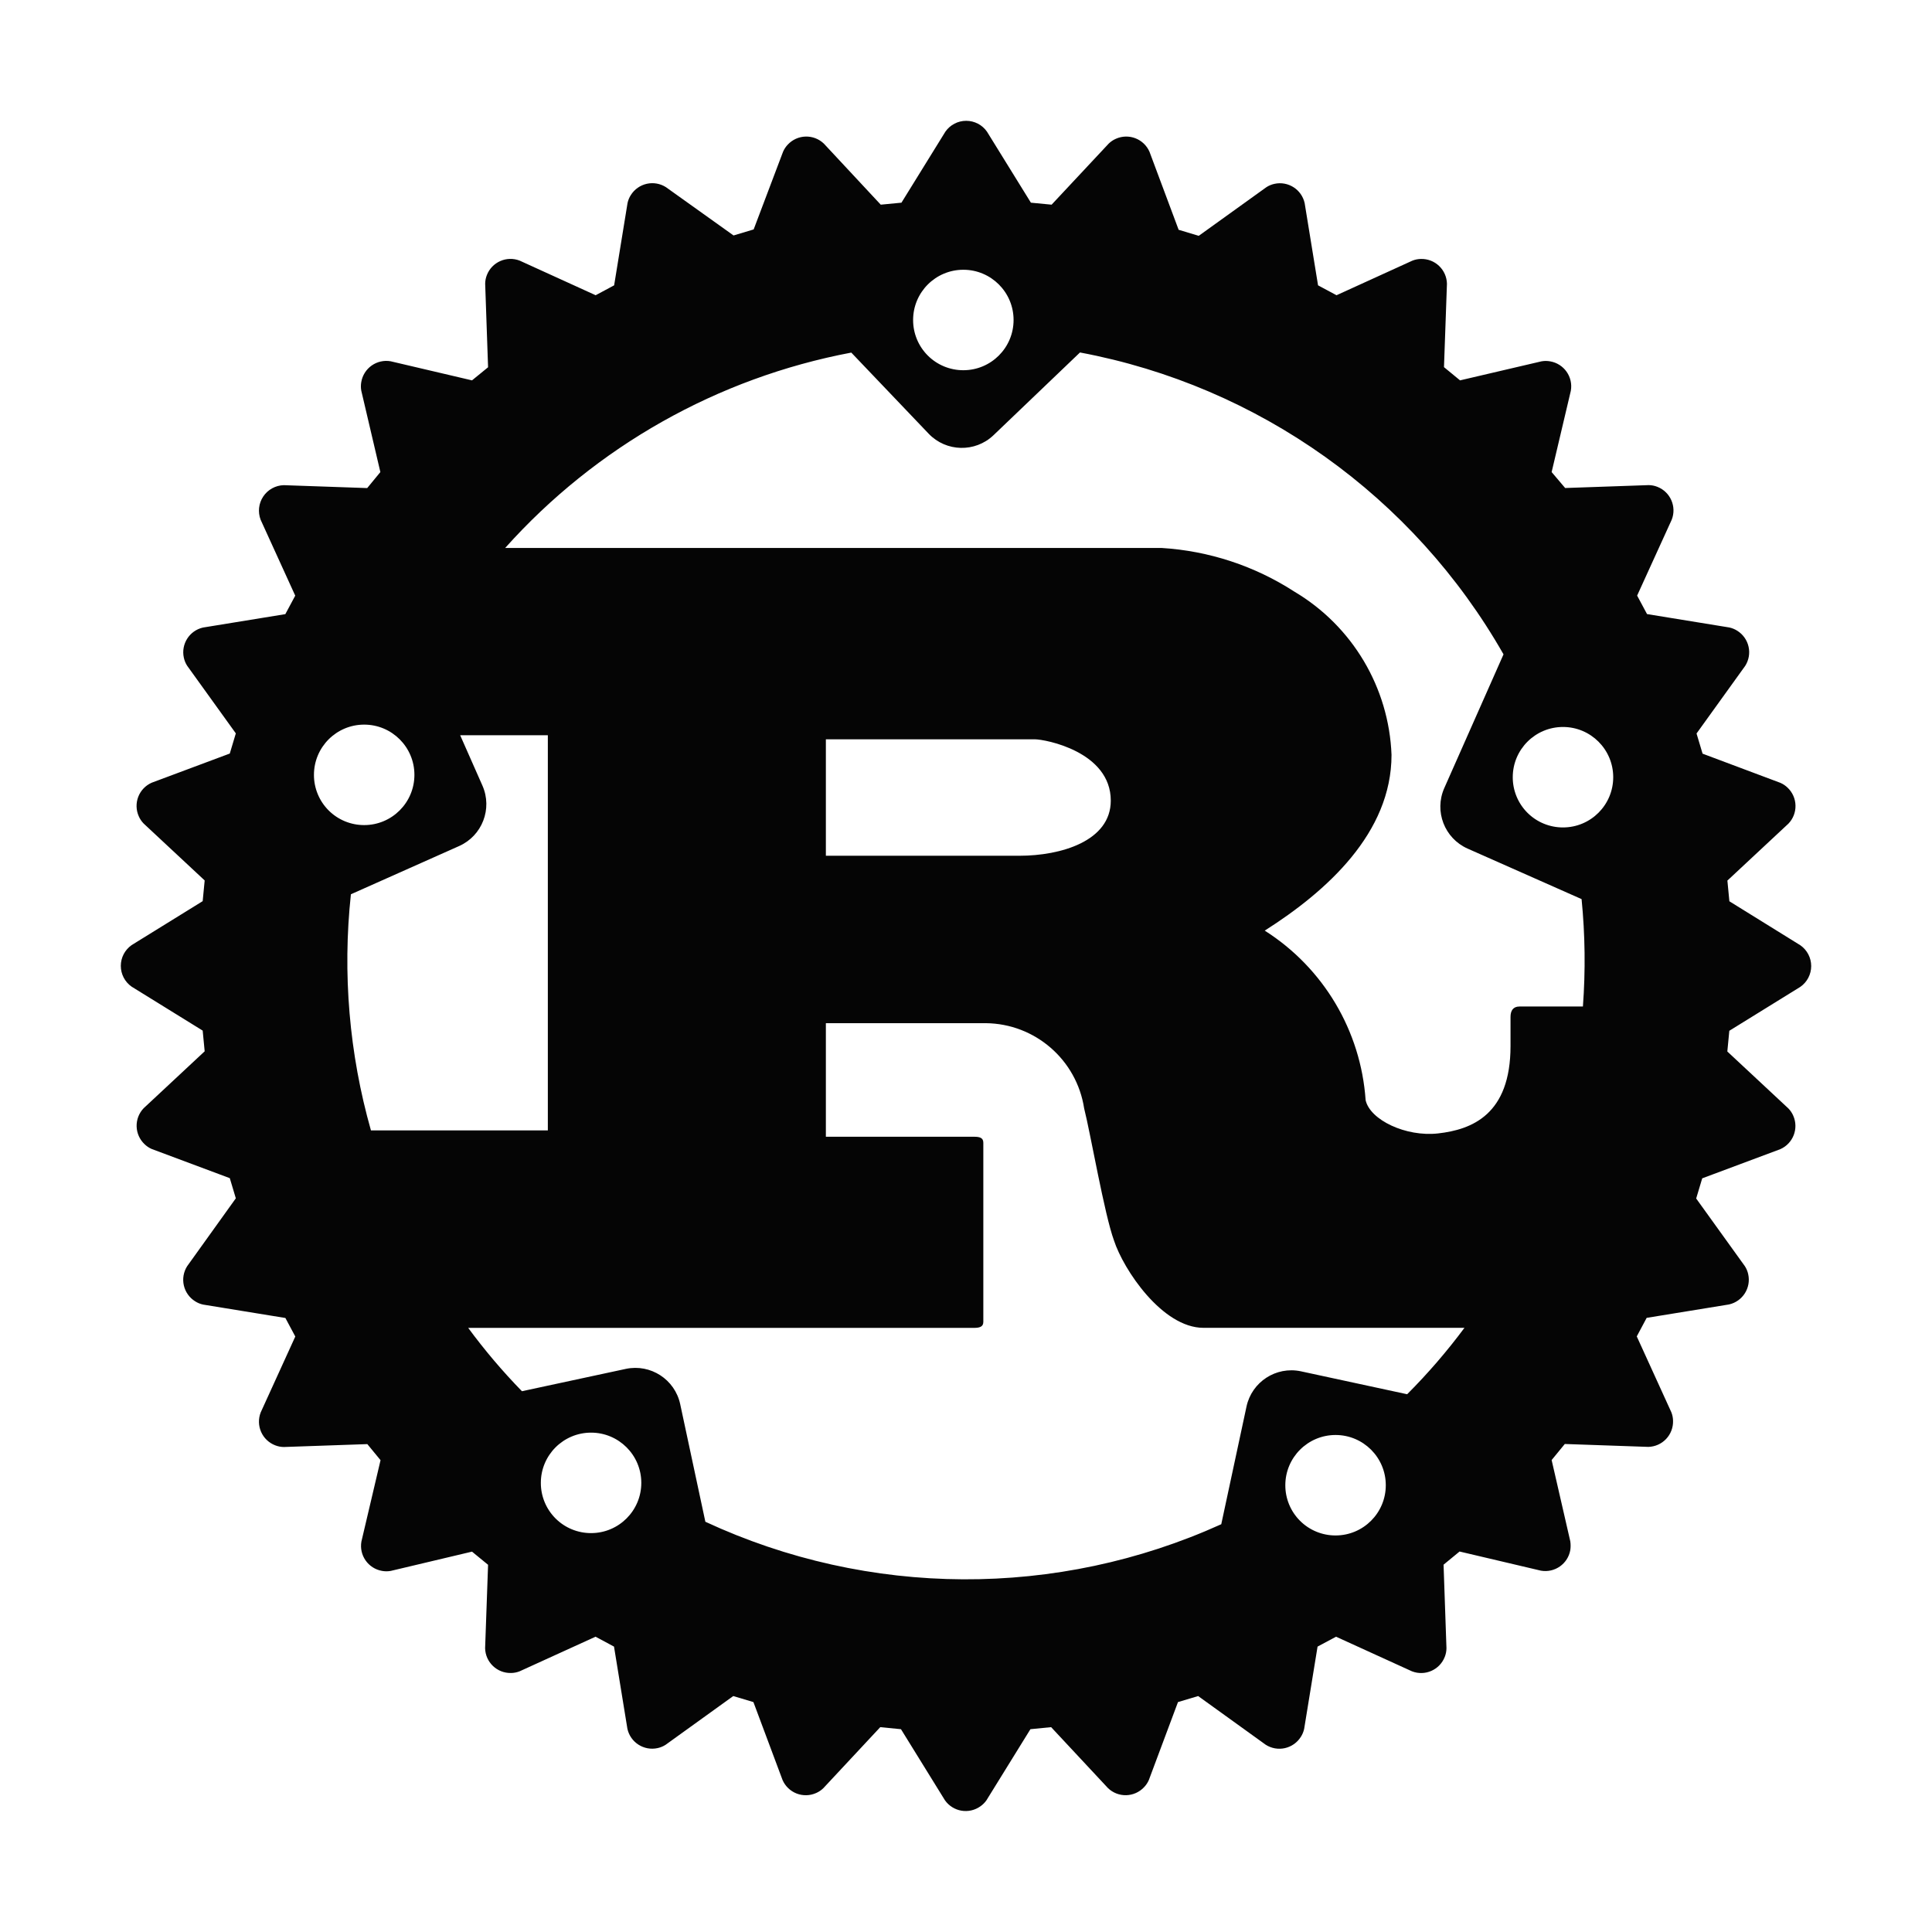
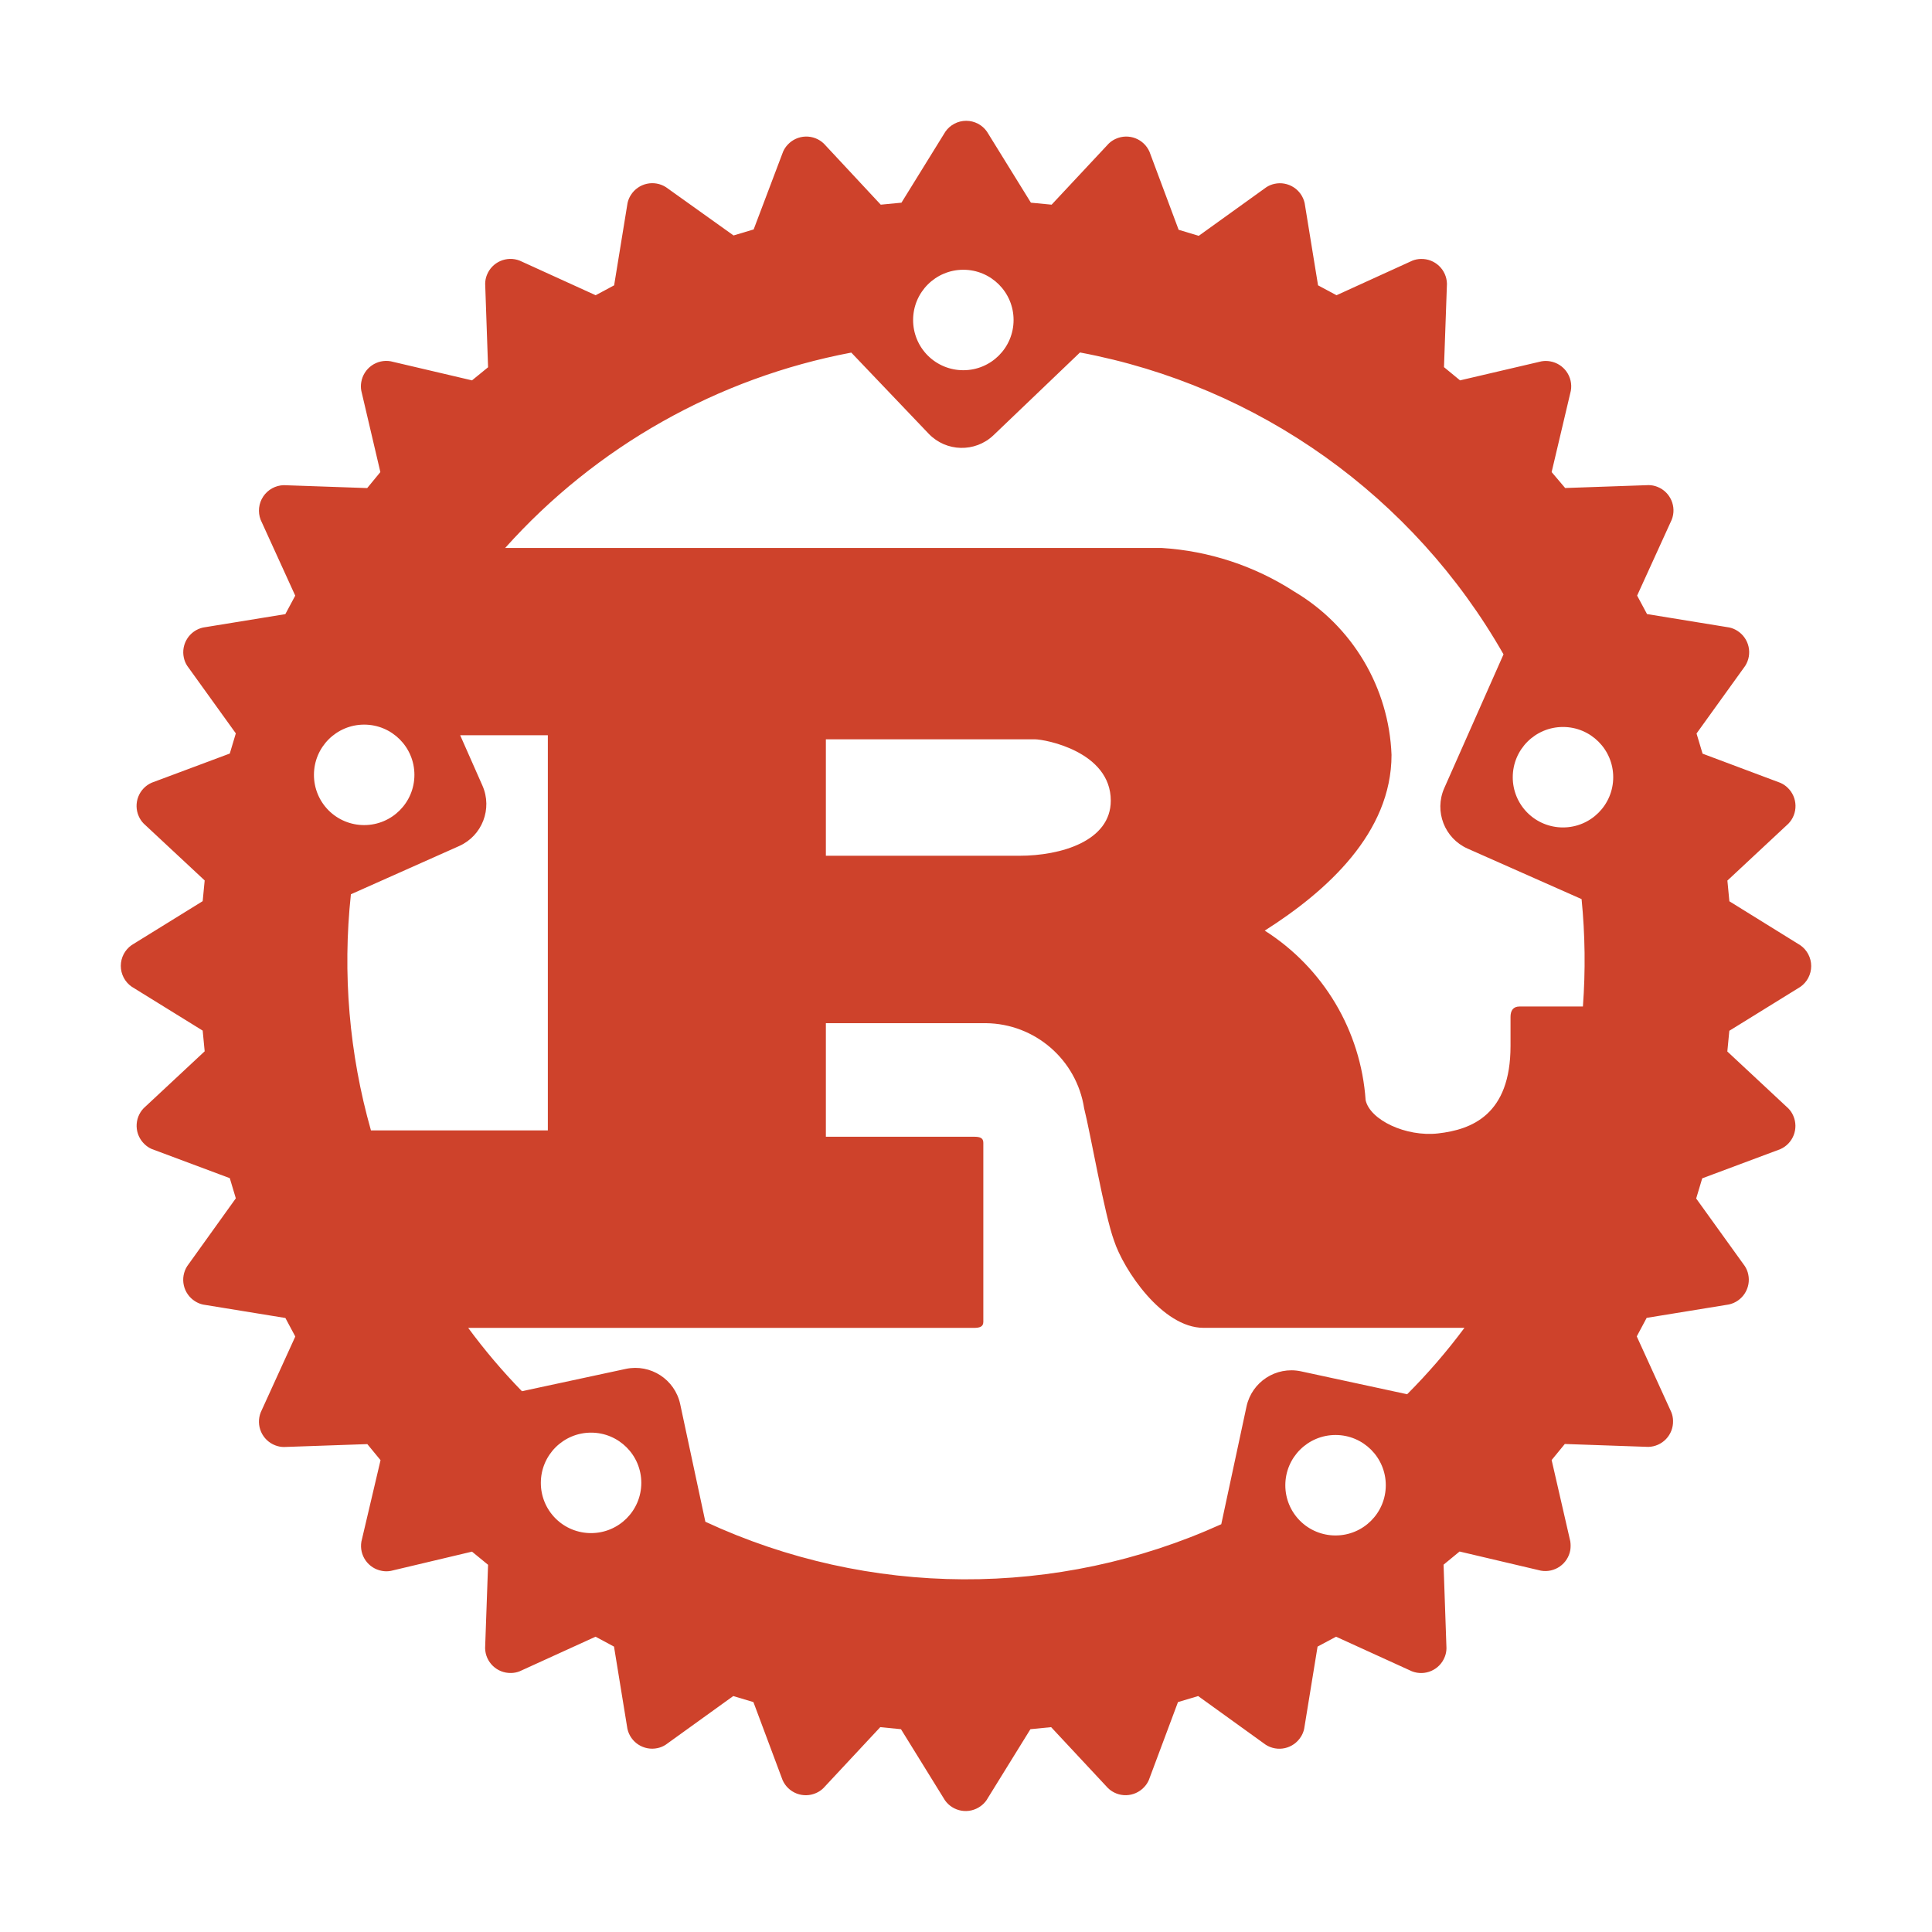
<svg xmlns="http://www.w3.org/2000/svg" width="60" height="60" viewBox="0 0 32 32">
-   <path d="M15.124 5.3a.832.832 0 1 1 .832.832.83.83 0 0 1-.832-.832M5.2 12.834a.832.832 0 1 1 .832.832.83.83 0 0 1-.832-.832m19.856.039a.832.832 0 1 1 .832.832.83.83 0 0 1-.832-.832m-17.451 1.14a.76.76 0 0 0 .386-1l-.369-.835h1.452v6.545h-2.93a10.3 10.3 0 0 1-.332-3.911Zm6.074.161v-1.929h3.458c.179 0 1.261.206 1.261 1.016 0 .672-.83.913-1.513.913ZM8.958 24.561a.832.832 0 1 1 .832.832.83.83 0 0 1-.832-.832m12.331.039a.832.832 0 1 1 .832.832.83.83 0 0 1-.832-.832m.257-1.887a.76.76 0 0 0-.9.584l-.418 1.949a10.25 10.25 0 0 1-8.545-.041l-.417-1.949a.76.76 0 0 0-.9-.583l-1.721.37a10 10 0 0 1-.89-1.049h8.374c.095 0 .158-.017.158-.1v-2.966c0-.086-.063-.1-.158-.1h-2.45v-1.881h2.649a1.665 1.665 0 0 1 1.629 1.412c.105.413.336 1.757.494 2.187.157.483.8 1.447 1.482 1.447h4.323a10 10 0 0 1-.949 1.1Zm4.65-7.821a10.3 10.3 0 0 1 .022 1.779h-1.051c-.105 0-.148.069-.148.172v.483c0 1.136-.641 1.384-1.2 1.447-.535.06-1.128-.224-1.2-.551a3.62 3.62 0 0 0-1.671-2.808c1.03-.654 2.1-1.619 2.1-2.911A3.29 3.29 0 0 0 21.44 9.8a4.56 4.56 0 0 0-2.2-.724H8.367A10.25 10.25 0 0 1 14.1 5.84l1.282 1.344a.76.76 0 0 0 1.072.026l1.434-1.372a10.25 10.25 0 0 1 7.015 5l-.982 2.217a.76.76 0 0 0 .386 1Zm2.448.036-.033-.343 1.011-.943a.42.42 0 0 0-.013-.595.4.4 0 0 0-.121-.081l-1.288-.483-.1-.334.806-1.12a.42.42 0 0 0-.13-.581.4.4 0 0 0-.133-.055l-1.363-.222-.164-.306.573-1.257a.42.42 0 0 0-.236-.544.4.4 0 0 0-.146-.029l-1.383.048-.224-.264.318-1.347a.42.42 0 0 0-.343-.487.4.4 0 0 0-.144 0l-1.348.315-.266-.219.049-1.381a.42.42 0 0 0-.431-.411.4.4 0 0 0-.141.028l-1.257.573-.306-.164-.222-1.363a.42.42 0 0 0-.5-.318.4.4 0 0 0-.133.055l-1.121.806-.333-.1-.483-1.293a.42.42 0 0 0-.555-.215.4.4 0 0 0-.12.08l-.946 1.012-.343-.033-.728-1.177a.42.42 0 0 0-.688 0l-.728 1.177-.343.033-.943-1.012a.42.42 0 0 0-.595.015.4.4 0 0 0-.08.12L12.483 3.8l-.333.1-1.12-.8a.42.42 0 0 0-.581.13.4.4 0 0 0-.055.133l-.222 1.363-.306.164-1.258-.573a.42.42 0 0 0-.544.239.4.4 0 0 0-.028.144l.048 1.383-.266.217-1.347-.316a.42.42 0 0 0-.487.343.4.4 0 0 0 0 .144L6.3 7.819l-.218.265L4.7 8.036a.422.422 0 0 0-.383.573l.573 1.257-.164.306-1.363.222a.42.42 0 0 0-.318.5.4.4 0 0 0 .055.133l.806 1.12-.1.334-1.293.483a.42.42 0 0 0-.215.555.4.4 0 0 0 .081.121l1.011.943-.033.343-1.177.728a.42.42 0 0 0 0 .688l1.177.728.033.343-1.011.943a.42.42 0 0 0 .015.595.4.4 0 0 0 .119.08l1.293.483.1.334-.806 1.124a.42.42 0 0 0 .131.581.4.4 0 0 0 .133.055l1.363.222.164.307-.573 1.257a.42.42 0 0 0 .24.545.4.4 0 0 0 .143.028l1.383-.048.219.266-.317 1.348a.42.42 0 0 0 .341.486.4.4 0 0 0 .146 0l1.345-.319.266.218-.049 1.382a.42.42 0 0 0 .429.41.4.4 0 0 0 .143-.028l1.257-.573.306.164.222 1.362a.42.42 0 0 0 .5.319.4.4 0 0 0 .133-.055l1.12-.807.334.1.483 1.292a.42.42 0 0 0 .556.214.4.4 0 0 0 .119-.08l.943-1.011.343.034.728 1.177a.42.42 0 0 0 .588.1.4.4 0 0 0 .1-.1l.728-1.177.343-.034.943 1.011a.42.42 0 0 0 .595-.015.4.4 0 0 0 .08-.119l.483-1.292.334-.1 1.12.807a.42.42 0 0 0 .581-.131.4.4 0 0 0 .055-.133l.222-1.362.306-.164 1.257.573a.42.42 0 0 0 .544-.239.4.4 0 0 0 .028-.143l-.048-1.384.265-.218 1.347.317a.42.42 0 0 0 .487-.34.5.5 0 0 0 0-.146l-.309-1.346.218-.266 1.383.048a.42.42 0 0 0 .41-.431.4.4 0 0 0-.028-.142l-.573-1.257.164-.307 1.363-.222a.42.42 0 0 0 .319-.5.4.4 0 0 0-.056-.135l-.806-1.12.1-.334 1.293-.483a.42.42 0 0 0 .215-.554.4.4 0 0 0-.081-.121l-1.011-.943.033-.343 1.177-.728a.42.42 0 0 0 0-.688Z" style="fill:#050505" />
+   <path d="M15.124 5.3a.832.832 0 1 1 .832.832.83.83 0 0 1-.832-.832M5.2 12.834a.832.832 0 1 1 .832.832.83.83 0 0 1-.832-.832m19.856.039a.832.832 0 1 1 .832.832.83.83 0 0 1-.832-.832m-17.451 1.14a.76.76 0 0 0 .386-1l-.369-.835h1.452v6.545h-2.93a10.3 10.3 0 0 1-.332-3.911Zm6.074.161v-1.929h3.458c.179 0 1.261.206 1.261 1.016 0 .672-.83.913-1.513.913ZM8.958 24.561a.832.832 0 1 1 .832.832.83.83 0 0 1-.832-.832m12.331.039a.832.832 0 1 1 .832.832.83.83 0 0 1-.832-.832m.257-1.887a.76.76 0 0 0-.9.584l-.418 1.949a10.25 10.25 0 0 1-8.545-.041l-.417-1.949a.76.76 0 0 0-.9-.583l-1.721.37a10 10 0 0 1-.89-1.049h8.374c.095 0 .158-.017.158-.1v-2.966c0-.086-.063-.1-.158-.1h-2.45v-1.881h2.649a1.665 1.665 0 0 1 1.629 1.412c.105.413.336 1.757.494 2.187.157.483.8 1.447 1.482 1.447h4.323a10 10 0 0 1-.949 1.1Zm4.65-7.821a10.3 10.3 0 0 1 .022 1.779h-1.051c-.105 0-.148.069-.148.172v.483c0 1.136-.641 1.384-1.2 1.447-.535.06-1.128-.224-1.2-.551a3.62 3.62 0 0 0-1.671-2.808c1.03-.654 2.1-1.619 2.1-2.911A3.29 3.29 0 0 0 21.44 9.8a4.56 4.56 0 0 0-2.2-.724H8.367A10.25 10.25 0 0 1 14.1 5.84l1.282 1.344a.76.76 0 0 0 1.072.026l1.434-1.372a10.25 10.25 0 0 1 7.015 5l-.982 2.217a.76.76 0 0 0 .386 1Zm2.448.036-.033-.343 1.011-.943a.42.42 0 0 0-.013-.595.4.4 0 0 0-.121-.081l-1.288-.483-.1-.334.806-1.12a.42.42 0 0 0-.13-.581.4.4 0 0 0-.133-.055l-1.363-.222-.164-.306.573-1.257a.42.42 0 0 0-.236-.544.4.4 0 0 0-.146-.029l-1.383.048-.224-.264.318-1.347a.42.42 0 0 0-.343-.487.4.4 0 0 0-.144 0l-1.348.315-.266-.219.049-1.381a.42.42 0 0 0-.431-.411.4.4 0 0 0-.141.028l-1.257.573-.306-.164-.222-1.363a.42.42 0 0 0-.5-.318.4.4 0 0 0-.133.055l-1.121.806-.333-.1-.483-1.293a.42.42 0 0 0-.555-.215.4.4 0 0 0-.12.08l-.946 1.012-.343-.033-.728-1.177a.42.42 0 0 0-.688 0l-.728 1.177-.343.033-.943-1.012a.42.42 0 0 0-.595.015.4.4 0 0 0-.08.12L12.483 3.8l-.333.1-1.12-.8a.42.42 0 0 0-.581.13.4.4 0 0 0-.055.133l-.222 1.363-.306.164-1.258-.573a.42.42 0 0 0-.544.239.4.4 0 0 0-.028.144l.048 1.383-.266.217-1.347-.316a.42.42 0 0 0-.487.343.4.4 0 0 0 0 .144L6.3 7.819l-.218.265L4.7 8.036a.422.422 0 0 0-.383.573l.573 1.257-.164.306-1.363.222a.42.42 0 0 0-.318.5.4.4 0 0 0 .055.133l.806 1.12-.1.334-1.293.483a.42.42 0 0 0-.215.555.4.4 0 0 0 .081.121l1.011.943-.033.343-1.177.728a.42.42 0 0 0 0 .688l1.177.728.033.343-1.011.943a.42.42 0 0 0 .015.595.4.4 0 0 0 .119.08l1.293.483.1.334-.806 1.124a.42.42 0 0 0 .131.581.4.4 0 0 0 .133.055l1.363.222.164.307-.573 1.257a.42.42 0 0 0 .24.545.4.4 0 0 0 .143.028l1.383-.048.219.266-.317 1.348a.42.42 0 0 0 .341.486.4.4 0 0 0 .146 0l1.345-.319.266.218-.049 1.382a.42.42 0 0 0 .429.41.4.4 0 0 0 .143-.028l1.257-.573.306.164.222 1.362a.42.42 0 0 0 .5.319.4.4 0 0 0 .133-.055l1.12-.807.334.1.483 1.292a.42.42 0 0 0 .556.214.4.4 0 0 0 .119-.08l.943-1.011.343.034.728 1.177a.42.42 0 0 0 .588.1.4.4 0 0 0 .1-.1l.728-1.177.343-.034.943 1.011a.42.42 0 0 0 .595-.015.4.4 0 0 0 .08-.119l.483-1.292.334-.1 1.12.807a.42.42 0 0 0 .581-.131.4.4 0 0 0 .055-.133l.222-1.362.306-.164 1.257.573a.42.42 0 0 0 .544-.239.4.4 0 0 0 .028-.143l-.048-1.384.265-.218 1.347.317a.42.42 0 0 0 .487-.34.5.5 0 0 0 0-.146l-.309-1.346.218-.266 1.383.048a.42.42 0 0 0 .41-.431.4.4 0 0 0-.028-.142l-.573-1.257.164-.307 1.363-.222a.42.42 0 0 0 .319-.5.4.4 0 0 0-.056-.135l-.806-1.12.1-.334 1.293-.483a.42.42 0 0 0 .215-.554.4.4 0 0 0-.081-.121l-1.011-.943.033-.343 1.177-.728a.42.42 0 0 0 0-.688Z" style="fill:#CE422B" />
</svg>
